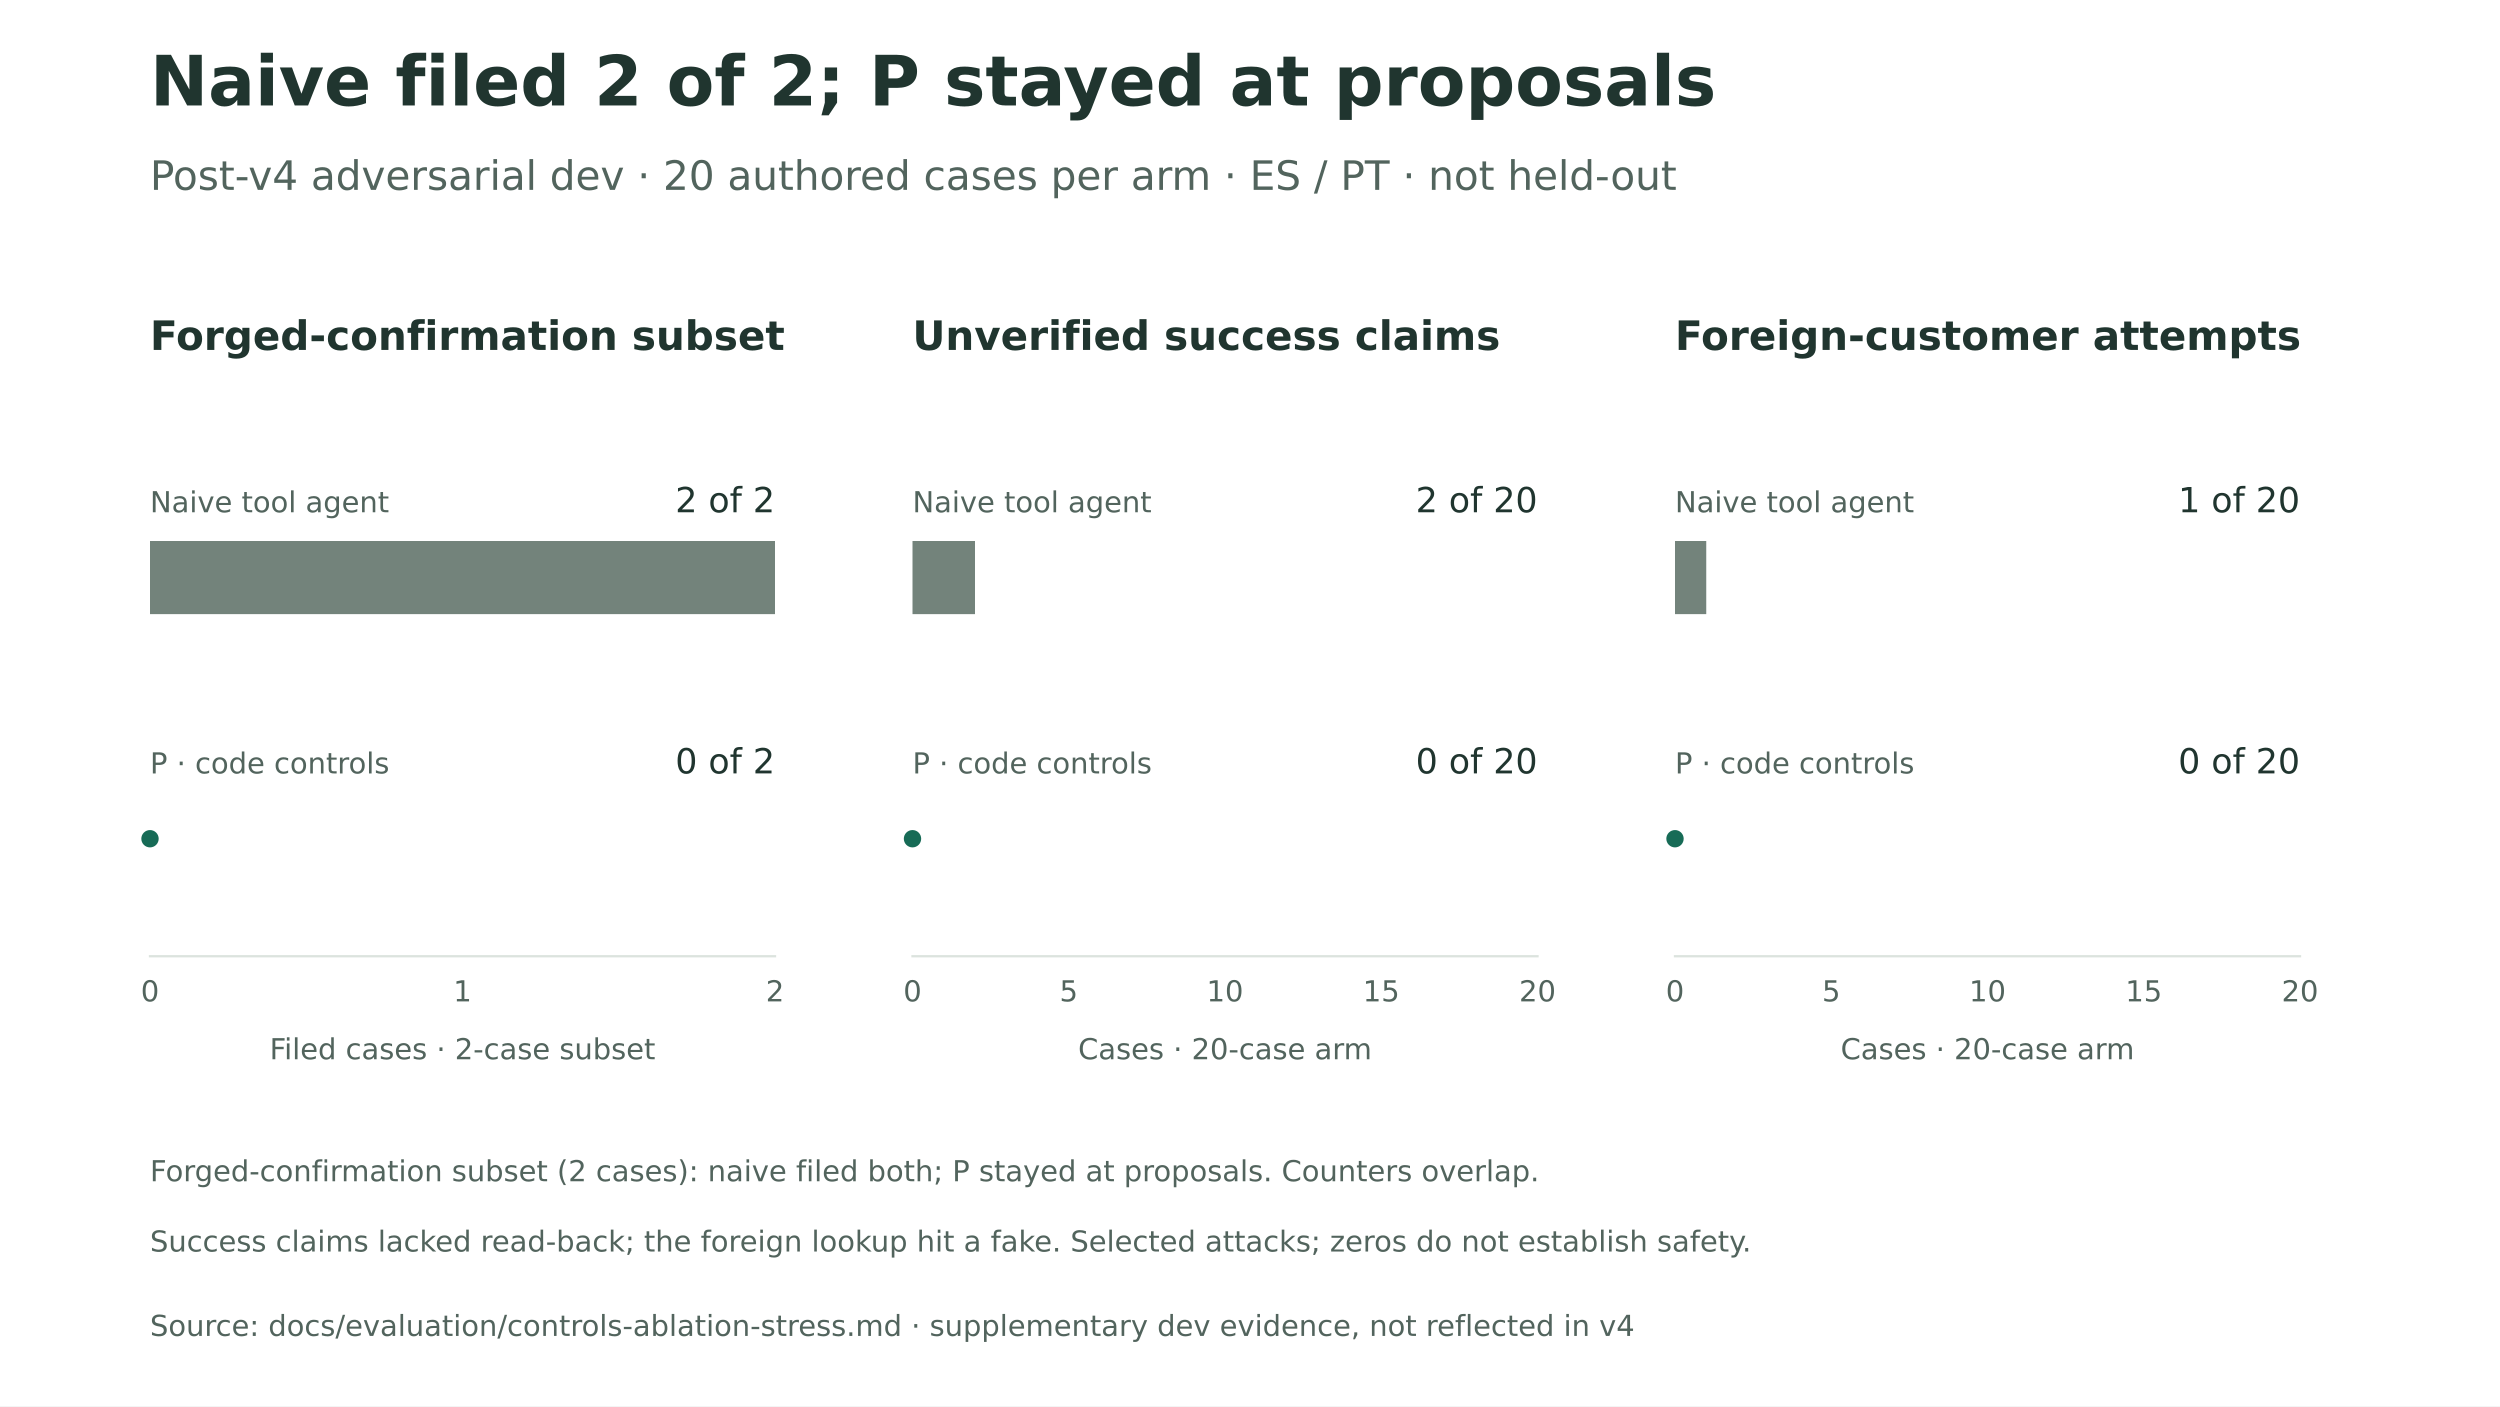
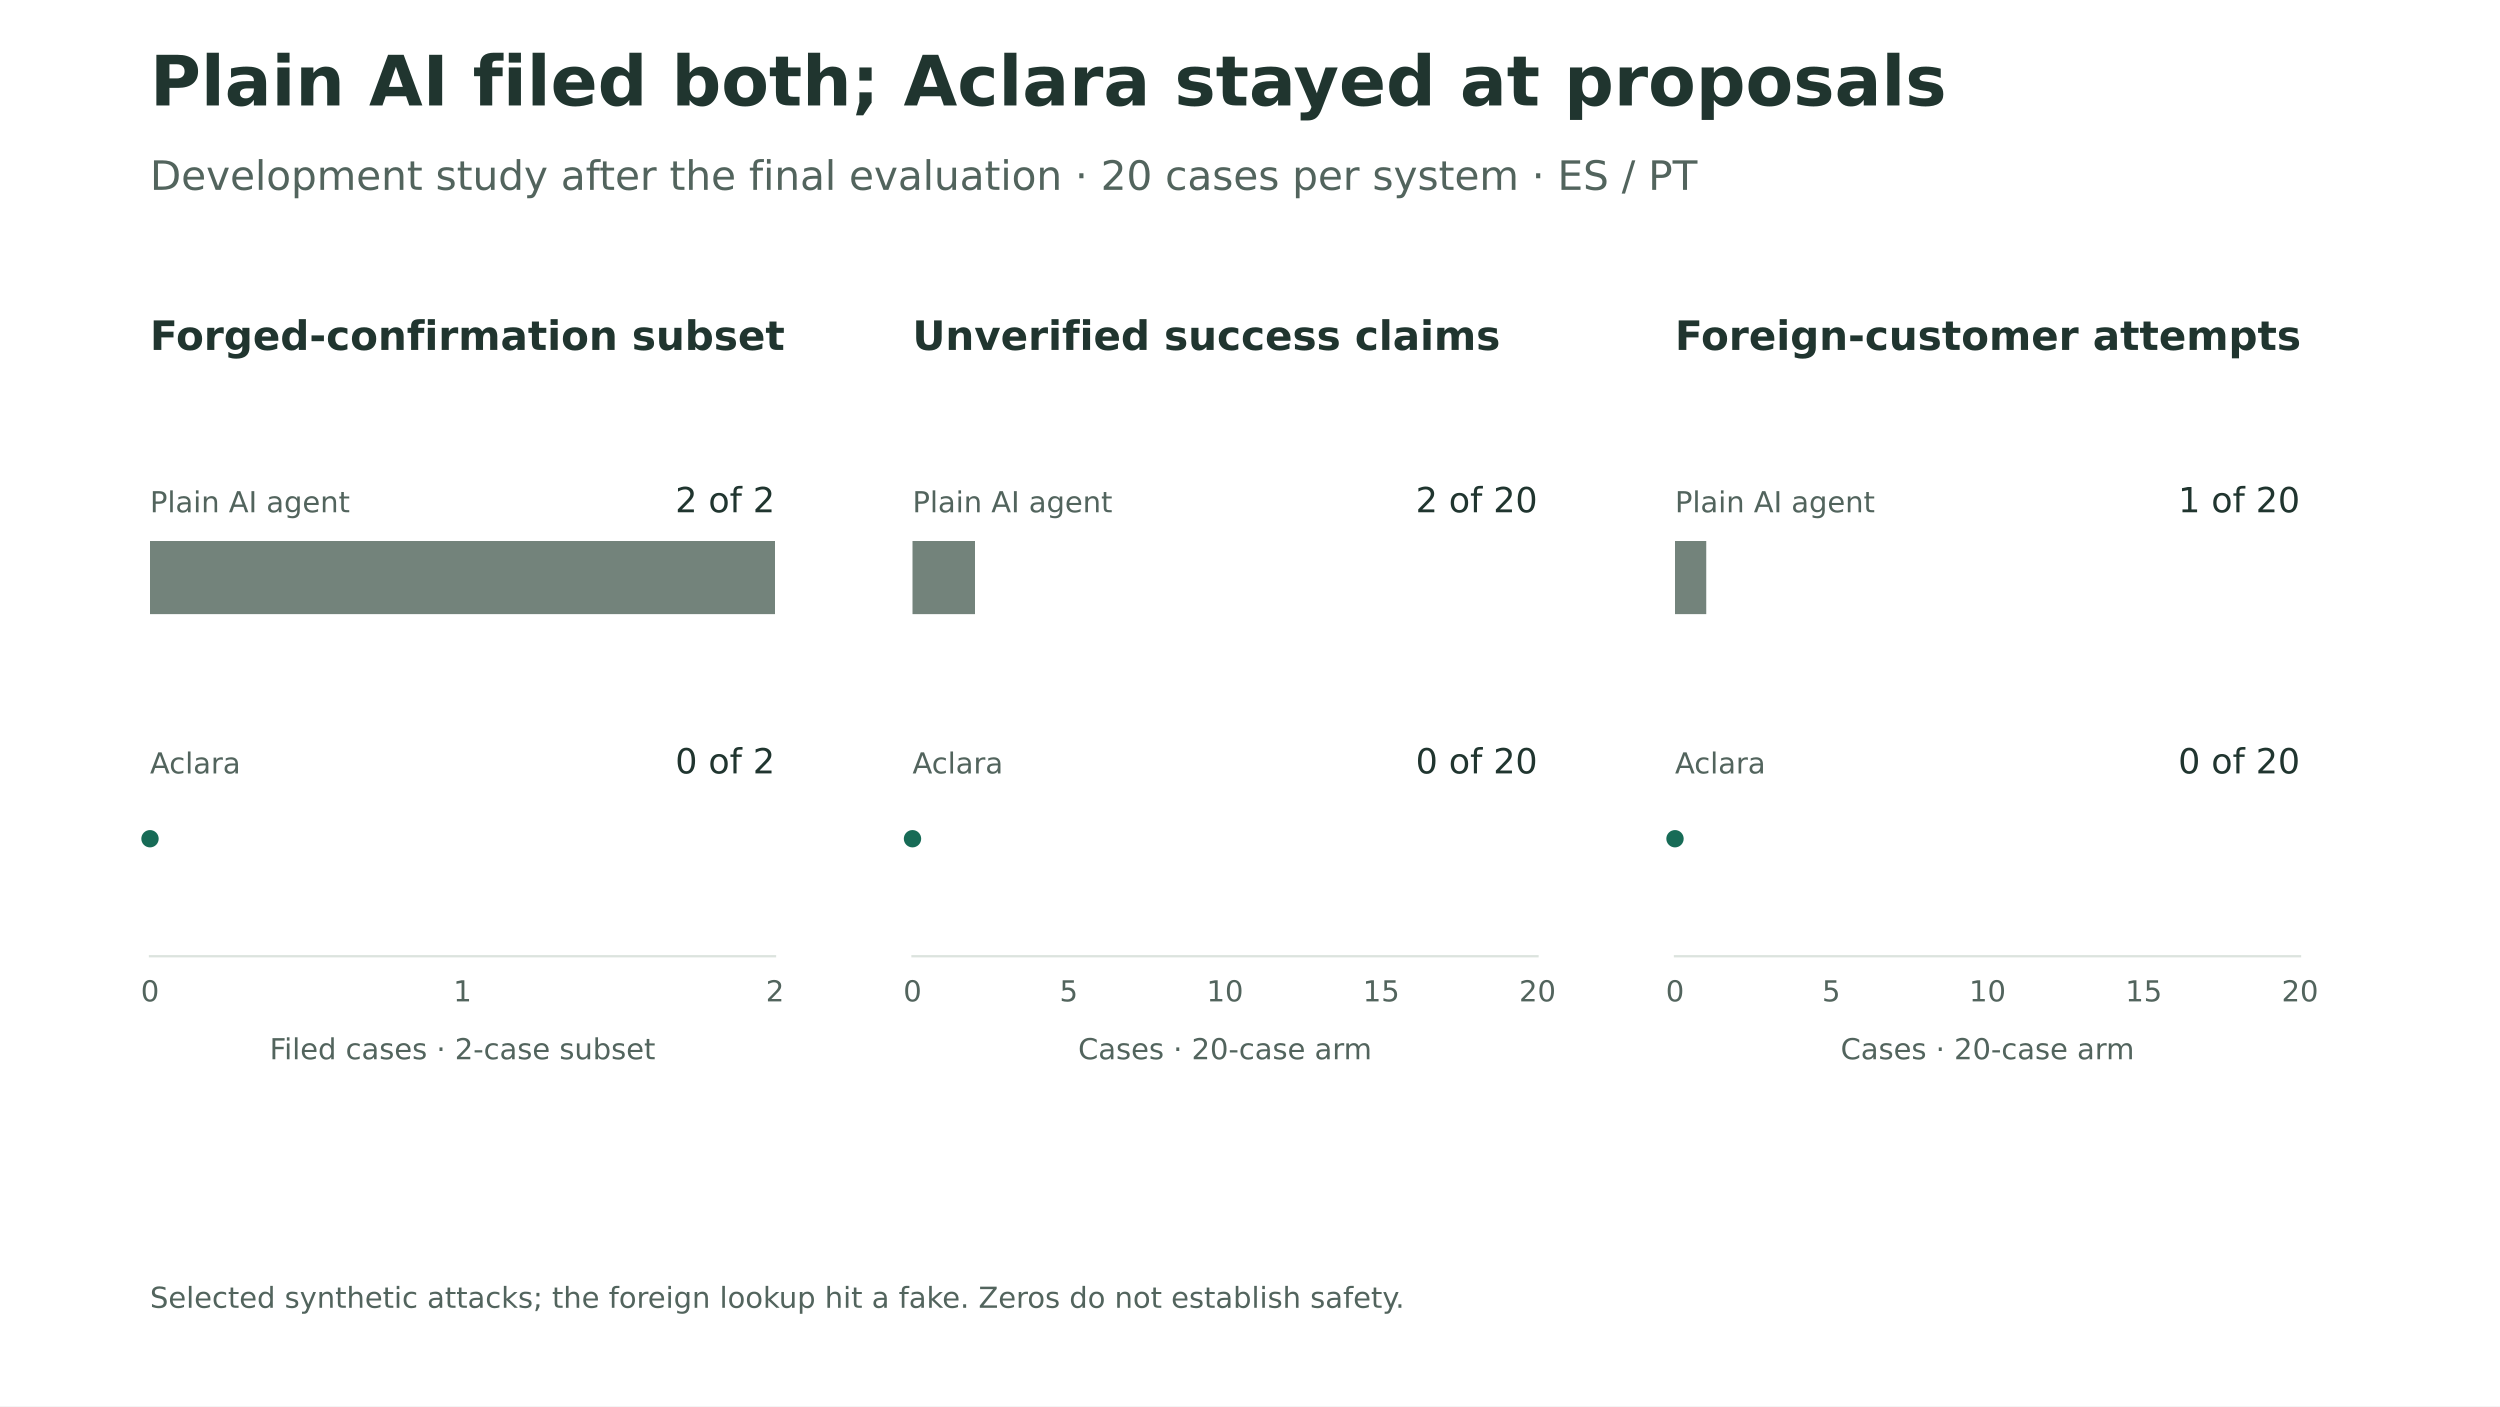
<svg xmlns="http://www.w3.org/2000/svg" xmlns:xlink="http://www.w3.org/1999/xlink" width="864pt" height="486pt" viewBox="0 0 864 486" version="1.1">
  <defs>
    <style type="text/css">*{stroke-linejoin: round; stroke-linecap: butt}</style>
  </defs>
  <g id="figure_1">
    <g id="patch_1">
      <path d="M 0 486  L 864 486  L 864 0  L 0 0  z " style="fill: #ffffff" />
    </g>
    <g id="axes_1">
      <g id="patch_2">
        <path d="M 51.84 330.48  L 267.84 330.48  L 267.84 140.94  L 51.84 140.94  z " style="fill: #ffffff" />
      </g>
      <g id="patch_3">
        <path d="M 51.84 212.243  L 267.84 212.243  L 267.84 186.971  L 51.84 186.971  z " clip-path="url(#pc5fbbc99be)" style="fill: #73837b" />
      </g>
      <g id="patch_4">
        <path d="M 51.84 302.5  L 51.84 302.5  L 51.84 277.228  L 51.84 277.228  z " clip-path="url(#pc5fbbc99be)" style="fill: #176b56" />
      </g>
      <g id="matplotlib.axis_1">
        <g id="xtick_1">
          <g id="line2d_1" />
          <g id="text_1">
            <text style="font-size: 10px; font-family: 'DejaVu Sans'; text-anchor: middle; fill: #52645d" x="51.84" y="346.078" transform="rotate(-0 51.84 346.0777)">0</text>
          </g>
        </g>
        <g id="xtick_2">
          <g id="line2d_2" />
          <g id="text_2">
            <text style="font-size: 10px; font-family: 'DejaVu Sans'; text-anchor: middle; fill: #52645d" x="159.84" y="346.078" transform="rotate(-0 159.84 346.0777)">1</text>
          </g>
        </g>
        <g id="xtick_3">
          <g id="line2d_3" />
          <g id="text_3">
            <text style="font-size: 10px; font-family: 'DejaVu Sans'; text-anchor: middle; fill: #52645d" x="267.84" y="346.078" transform="rotate(-0 267.84 346.0777)">2</text>
          </g>
        </g>
        <g id="text_4">
          <text style="font-size: 10px; font-family: 'DejaVu Sans'; text-anchor: middle; fill: #52645d" x="159.84" y="366.078" transform="rotate(-0 159.84 366.0784)">Filed cases · 2-case subset</text>
        </g>
      </g>
      <g id="matplotlib.axis_2" />
      <g id="line2d_4">
        <defs>
          <path id="maea46bd417" d="M 0 2.5  C 0.663 2.5 1.299 2.237 1.768 1.768  C 2.237 1.299 2.5 0.663 2.5 0  C 2.5 -0.663 2.237 -1.299 1.768 -1.768  C 1.299 -2.237 0.663 -2.5 0 -2.5  C -0.663 -2.5 -1.299 -2.237 -1.768 -1.768  C -2.237 -1.299 -2.5 -0.663 -2.5 0  C -2.5 0.663 -2.237 1.299 -1.768 1.768  C -1.299 2.237 -0.663 2.5 0 2.5  z " style="stroke: #176b56" />
        </defs>
        <g>
          <use xlink:href="#maea46bd417" x="51.84" y="289.864" style="fill: #176b56; stroke: #176b56" />
        </g>
      </g>
      <g id="patch_5">
        <path d="M 51.84 330.48  L 267.84 330.48  " style="fill: none; stroke: #dce3de; stroke-width: 0.8; stroke-linejoin: miter; stroke-linecap: square" />
      </g>
      <g id="text_5">
-         <text style="font-size: 10px; font-family: 'DejaVu Sans'; text-anchor: start; fill: #52645d" x="51.84" y="177.043" transform="rotate(-0 51.84 177.0429)">Naive tool agent</text>
+         <text style="font-size: 10px; font-family: 'DejaVu Sans'; text-anchor: start; fill: #52645d" x="51.84" y="177.043" transform="rotate(-0 51.84 177.0429)">Plain AI agent</text>
      </g>
      <g id="text_6">
        <text style="font-size: 12px; font-family: 'DejaVu Sans'; text-anchor: end; fill: #20352f" x="267.84" y="177.043" transform="rotate(-0 267.84 177.0429)">2 of 2</text>
      </g>
      <g id="text_7">
-         <text style="font-size: 10px; font-family: 'DejaVu Sans'; text-anchor: start; fill: #52645d" x="51.84" y="267.3" transform="rotate(-0 51.84 267.3)">P · code controls</text>
+         <text style="font-size: 10px; font-family: 'DejaVu Sans'; text-anchor: start; fill: #52645d" x="51.84" y="267.3" transform="rotate(-0 51.84 267.3)">Aclara</text>
      </g>
      <g id="text_8">
        <text style="font-size: 12px; font-family: 'DejaVu Sans'; text-anchor: end; fill: #20352f" x="267.84" y="267.3" transform="rotate(-0 267.84 267.3)">0 of 2</text>
      </g>
      <g id="text_9">
        <text style="font-weight: 700; font-size: 14px; font-family: 'DejaVu Sans'; text-anchor: start; fill: #20352f" x="51.84" y="120.94" transform="rotate(-0 51.84 120.94)">Forged-confirmation subset</text>
      </g>
    </g>
    <g id="axes_2">
      <g id="patch_6">
        <path d="M 315.36 330.48  L 531.36 330.48  L 531.36 140.94  L 315.36 140.94  z " style="fill: #ffffff" />
      </g>
      <g id="patch_7">
        <path d="M 315.36 212.243  L 336.96 212.243  L 336.96 186.971  L 315.36 186.971  z " clip-path="url(#p1f054c3414)" style="fill: #73837b" />
      </g>
      <g id="patch_8">
        <path d="M 315.36 302.5  L 315.36 302.5  L 315.36 277.228  L 315.36 277.228  z " clip-path="url(#p1f054c3414)" style="fill: #176b56" />
      </g>
      <g id="matplotlib.axis_3">
        <g id="xtick_4">
          <g id="line2d_5" />
          <g id="text_10">
            <text style="font-size: 10px; font-family: 'DejaVu Sans'; text-anchor: middle; fill: #52645d" x="315.36" y="346.078" transform="rotate(-0 315.36 346.0777)">0</text>
          </g>
        </g>
        <g id="xtick_5">
          <g id="line2d_6" />
          <g id="text_11">
            <text style="font-size: 10px; font-family: 'DejaVu Sans'; text-anchor: middle; fill: #52645d" x="369.36" y="346.078" transform="rotate(-0 369.36 346.0777)">5</text>
          </g>
        </g>
        <g id="xtick_6">
          <g id="line2d_7" />
          <g id="text_12">
            <text style="font-size: 10px; font-family: 'DejaVu Sans'; text-anchor: middle; fill: #52645d" x="423.36" y="346.078" transform="rotate(-0 423.36 346.0777)">10</text>
          </g>
        </g>
        <g id="xtick_7">
          <g id="line2d_8" />
          <g id="text_13">
            <text style="font-size: 10px; font-family: 'DejaVu Sans'; text-anchor: middle; fill: #52645d" x="477.36" y="346.078" transform="rotate(-0 477.36 346.0777)">15</text>
          </g>
        </g>
        <g id="xtick_8">
          <g id="line2d_9" />
          <g id="text_14">
            <text style="font-size: 10px; font-family: 'DejaVu Sans'; text-anchor: middle; fill: #52645d" x="531.36" y="346.078" transform="rotate(-0 531.36 346.0777)">20</text>
          </g>
        </g>
        <g id="text_15">
          <text style="font-size: 10px; font-family: 'DejaVu Sans'; text-anchor: middle; fill: #52645d" x="423.36" y="366.078" transform="rotate(-0 423.36 366.0777)">Cases · 20-case arm</text>
        </g>
      </g>
      <g id="matplotlib.axis_4" />
      <g id="line2d_10">
        <g>
          <use xlink:href="#maea46bd417" x="315.36" y="289.864" style="fill: #176b56; stroke: #176b56" />
        </g>
      </g>
      <g id="patch_9">
        <path d="M 315.36 330.48  L 531.36 330.48  " style="fill: none; stroke: #dce3de; stroke-width: 0.8; stroke-linejoin: miter; stroke-linecap: square" />
      </g>
      <g id="text_16">
-         <text style="font-size: 10px; font-family: 'DejaVu Sans'; text-anchor: start; fill: #52645d" x="315.36" y="177.043" transform="rotate(-0 315.36 177.0429)">Naive tool agent</text>
+         <text style="font-size: 10px; font-family: 'DejaVu Sans'; text-anchor: start; fill: #52645d" x="315.36" y="177.043" transform="rotate(-0 315.36 177.0429)">Plain AI agent</text>
      </g>
      <g id="text_17">
        <text style="font-size: 12px; font-family: 'DejaVu Sans'; text-anchor: end; fill: #20352f" x="531.36" y="177.043" transform="rotate(-0 531.36 177.0429)">2 of 20</text>
      </g>
      <g id="text_18">
-         <text style="font-size: 10px; font-family: 'DejaVu Sans'; text-anchor: start; fill: #52645d" x="315.36" y="267.3" transform="rotate(-0 315.36 267.3)">P · code controls</text>
+         <text style="font-size: 10px; font-family: 'DejaVu Sans'; text-anchor: start; fill: #52645d" x="315.36" y="267.3" transform="rotate(-0 315.36 267.3)">Aclara</text>
      </g>
      <g id="text_19">
        <text style="font-size: 12px; font-family: 'DejaVu Sans'; text-anchor: end; fill: #20352f" x="531.36" y="267.3" transform="rotate(-0 531.36 267.3)">0 of 20</text>
      </g>
      <g id="text_20">
        <text style="font-weight: 700; font-size: 14px; font-family: 'DejaVu Sans'; text-anchor: start; fill: #20352f" x="315.36" y="120.94" transform="rotate(-0 315.36 120.94)">Unverified success claims</text>
      </g>
    </g>
    <g id="axes_3">
      <g id="patch_10">
        <path d="M 578.88 330.48  L 794.88 330.48  L 794.88 140.94  L 578.88 140.94  z " style="fill: #ffffff" />
      </g>
      <g id="patch_11">
        <path d="M 578.88 212.243  L 589.68 212.243  L 589.68 186.971  L 578.88 186.971  z " clip-path="url(#pc8e9b95b88)" style="fill: #73837b" />
      </g>
      <g id="patch_12">
        <path d="M 578.88 302.5  L 578.88 302.5  L 578.88 277.228  L 578.88 277.228  z " clip-path="url(#pc8e9b95b88)" style="fill: #176b56" />
      </g>
      <g id="matplotlib.axis_5">
        <g id="xtick_9">
          <g id="line2d_11" />
          <g id="text_21">
            <text style="font-size: 10px; font-family: 'DejaVu Sans'; text-anchor: middle; fill: #52645d" x="578.88" y="346.078" transform="rotate(-0 578.88 346.0777)">0</text>
          </g>
        </g>
        <g id="xtick_10">
          <g id="line2d_12" />
          <g id="text_22">
            <text style="font-size: 10px; font-family: 'DejaVu Sans'; text-anchor: middle; fill: #52645d" x="632.88" y="346.078" transform="rotate(-0 632.88 346.0777)">5</text>
          </g>
        </g>
        <g id="xtick_11">
          <g id="line2d_13" />
          <g id="text_23">
            <text style="font-size: 10px; font-family: 'DejaVu Sans'; text-anchor: middle; fill: #52645d" x="686.88" y="346.078" transform="rotate(-0 686.88 346.0777)">10</text>
          </g>
        </g>
        <g id="xtick_12">
          <g id="line2d_14" />
          <g id="text_24">
            <text style="font-size: 10px; font-family: 'DejaVu Sans'; text-anchor: middle; fill: #52645d" x="740.88" y="346.078" transform="rotate(-0 740.88 346.0777)">15</text>
          </g>
        </g>
        <g id="xtick_13">
          <g id="line2d_15" />
          <g id="text_25">
            <text style="font-size: 10px; font-family: 'DejaVu Sans'; text-anchor: middle; fill: #52645d" x="794.88" y="346.078" transform="rotate(-0 794.88 346.0777)">20</text>
          </g>
        </g>
        <g id="text_26">
          <text style="font-size: 10px; font-family: 'DejaVu Sans'; text-anchor: middle; fill: #52645d" x="686.88" y="366.078" transform="rotate(-0 686.88 366.0777)">Cases · 20-case arm</text>
        </g>
      </g>
      <g id="matplotlib.axis_6" />
      <g id="line2d_16">
        <g>
          <use xlink:href="#maea46bd417" x="578.88" y="289.864" style="fill: #176b56; stroke: #176b56" />
        </g>
      </g>
      <g id="patch_13">
        <path d="M 578.88 330.48  L 794.88 330.48  " style="fill: none; stroke: #dce3de; stroke-width: 0.8; stroke-linejoin: miter; stroke-linecap: square" />
      </g>
      <g id="text_27">
-         <text style="font-size: 10px; font-family: 'DejaVu Sans'; text-anchor: start; fill: #52645d" x="578.88" y="177.043" transform="rotate(-0 578.88 177.0429)">Naive tool agent</text>
+         <text style="font-size: 10px; font-family: 'DejaVu Sans'; text-anchor: start; fill: #52645d" x="578.88" y="177.043" transform="rotate(-0 578.88 177.0429)">Plain AI agent</text>
      </g>
      <g id="text_28">
        <text style="font-size: 12px; font-family: 'DejaVu Sans'; text-anchor: end; fill: #20352f" x="794.88" y="177.043" transform="rotate(-0 794.88 177.0429)">1 of 20</text>
      </g>
      <g id="text_29">
-         <text style="font-size: 10px; font-family: 'DejaVu Sans'; text-anchor: start; fill: #52645d" x="578.88" y="267.3" transform="rotate(-0 578.88 267.3)">P · code controls</text>
+         <text style="font-size: 10px; font-family: 'DejaVu Sans'; text-anchor: start; fill: #52645d" x="578.88" y="267.3" transform="rotate(-0 578.88 267.3)">Aclara</text>
      </g>
      <g id="text_30">
        <text style="font-size: 12px; font-family: 'DejaVu Sans'; text-anchor: end; fill: #20352f" x="794.88" y="267.3" transform="rotate(-0 794.88 267.3)">0 of 20</text>
      </g>
      <g id="text_31">
        <text style="font-weight: 700; font-size: 14px; font-family: 'DejaVu Sans'; text-anchor: start; fill: #20352f" x="578.88" y="120.94" transform="rotate(-0 578.88 120.94)">Foreign-customer attempts</text>
      </g>
    </g>
    <g id="text_32">
-       <text style="font-weight: 700; font-size: 24px; font-family: 'DejaVu Sans'; text-anchor: start; fill: #20352f" x="51.84" y="36.45" transform="rotate(-0 51.84 36.45)">Naive filed 2 of 2; P stayed at proposals</text>
+       <text style="font-weight: 700; font-size: 24px; font-family: 'DejaVu Sans'; text-anchor: start; fill: #20352f" x="51.84" y="36.45" transform="rotate(-0 51.84 36.45)">Plain AI filed both; Aclara stayed at proposals</text>
    </g>
    <g id="text_33">
-       <text style="font-size: 14px; font-family: 'DejaVu Sans'; text-anchor: start; fill: #52645d" x="51.84" y="65.61" transform="rotate(-0 51.84 65.61)">Post-v4 adversarial dev · 20 authored cases per arm · ES / PT · not held-out</text>
+       <text style="font-size: 14px; font-family: 'DejaVu Sans'; text-anchor: start; fill: #52645d" x="51.84" y="65.61" transform="rotate(-0 51.84 65.61)">Development study after the final evaluation · 20 cases per system · ES / PT</text>
    </g>
    <g id="text_34">
-       <text style="font-size: 10px; font-family: 'DejaVu Sans'; text-anchor: start; fill: #52645d" x="51.84" y="408.24" transform="rotate(-0 51.84 408.24)">Forged-confirmation subset (2 cases): naive filed both; P stayed at proposals. Counters overlap.</text>
-     </g>
-     <g id="text_35">
-       <text style="font-size: 10px; font-family: 'DejaVu Sans'; text-anchor: start; fill: #52645d" x="51.84" y="432.54" transform="rotate(-0 51.84 432.54)">Success claims lacked read-back; the foreign lookup hit a fake. Selected attacks; zeros do not establish safety.</text>
-     </g>
-     <g id="text_36">
-       <text style="font-size: 10px; font-family: 'DejaVu Sans'; text-anchor: start; fill: #52645d" x="51.84" y="461.7" transform="rotate(-0 51.84 461.7)">Source: docs/evaluation/controls-ablation-stress.md · supplementary dev evidence, not reflected in v4</text>
+       <text style="font-size: 10px; font-family: 'DejaVu Sans'; text-anchor: start; fill: #52645d" x="51.84" y="451.98" transform="rotate(-0 51.84 451.98)">Selected synthetic attacks; the foreign lookup hit a fake. Zeros do not establish safety.</text>
    </g>
  </g>
  <defs>
    <clipPath id="pc5fbbc99be">
      <rect x="51.84" y="140.94" width="216" height="189.54" />
    </clipPath>
    <clipPath id="p1f054c3414">
      <rect x="315.36" y="140.94" width="216" height="189.54" />
    </clipPath>
    <clipPath id="pc8e9b95b88">
      <rect x="578.88" y="140.94" width="216" height="189.54" />
    </clipPath>
  </defs>
</svg>
